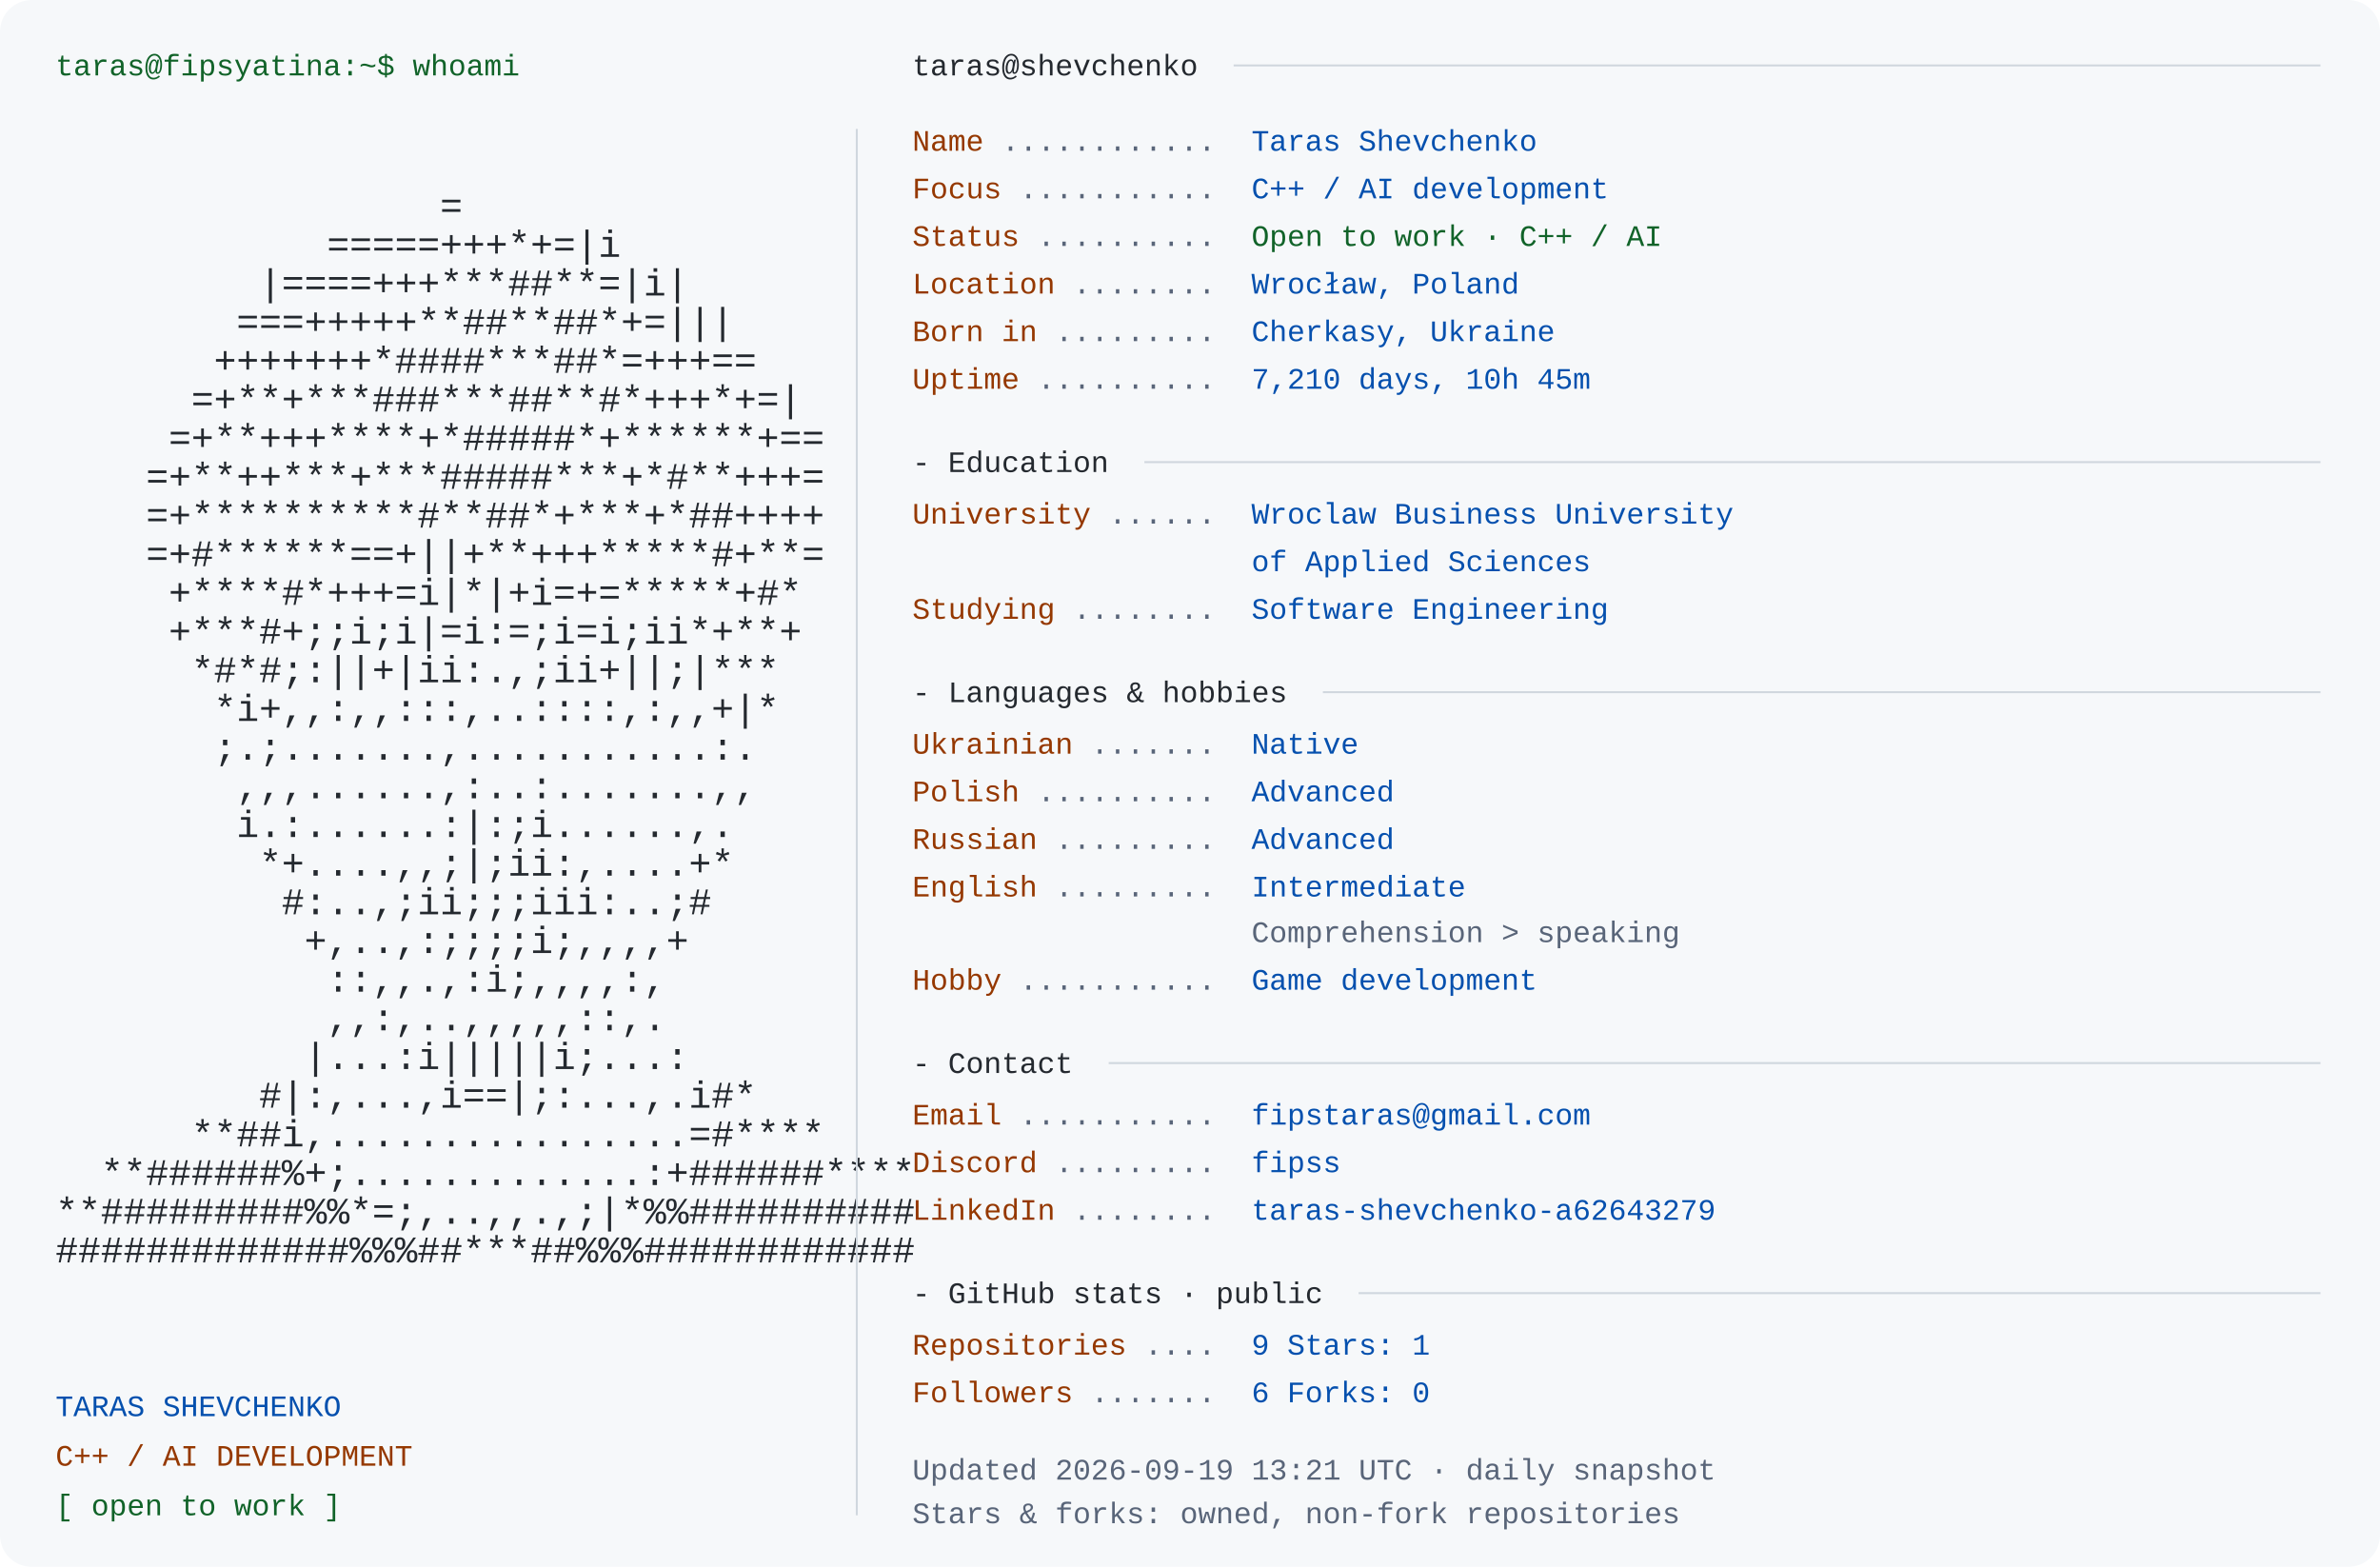
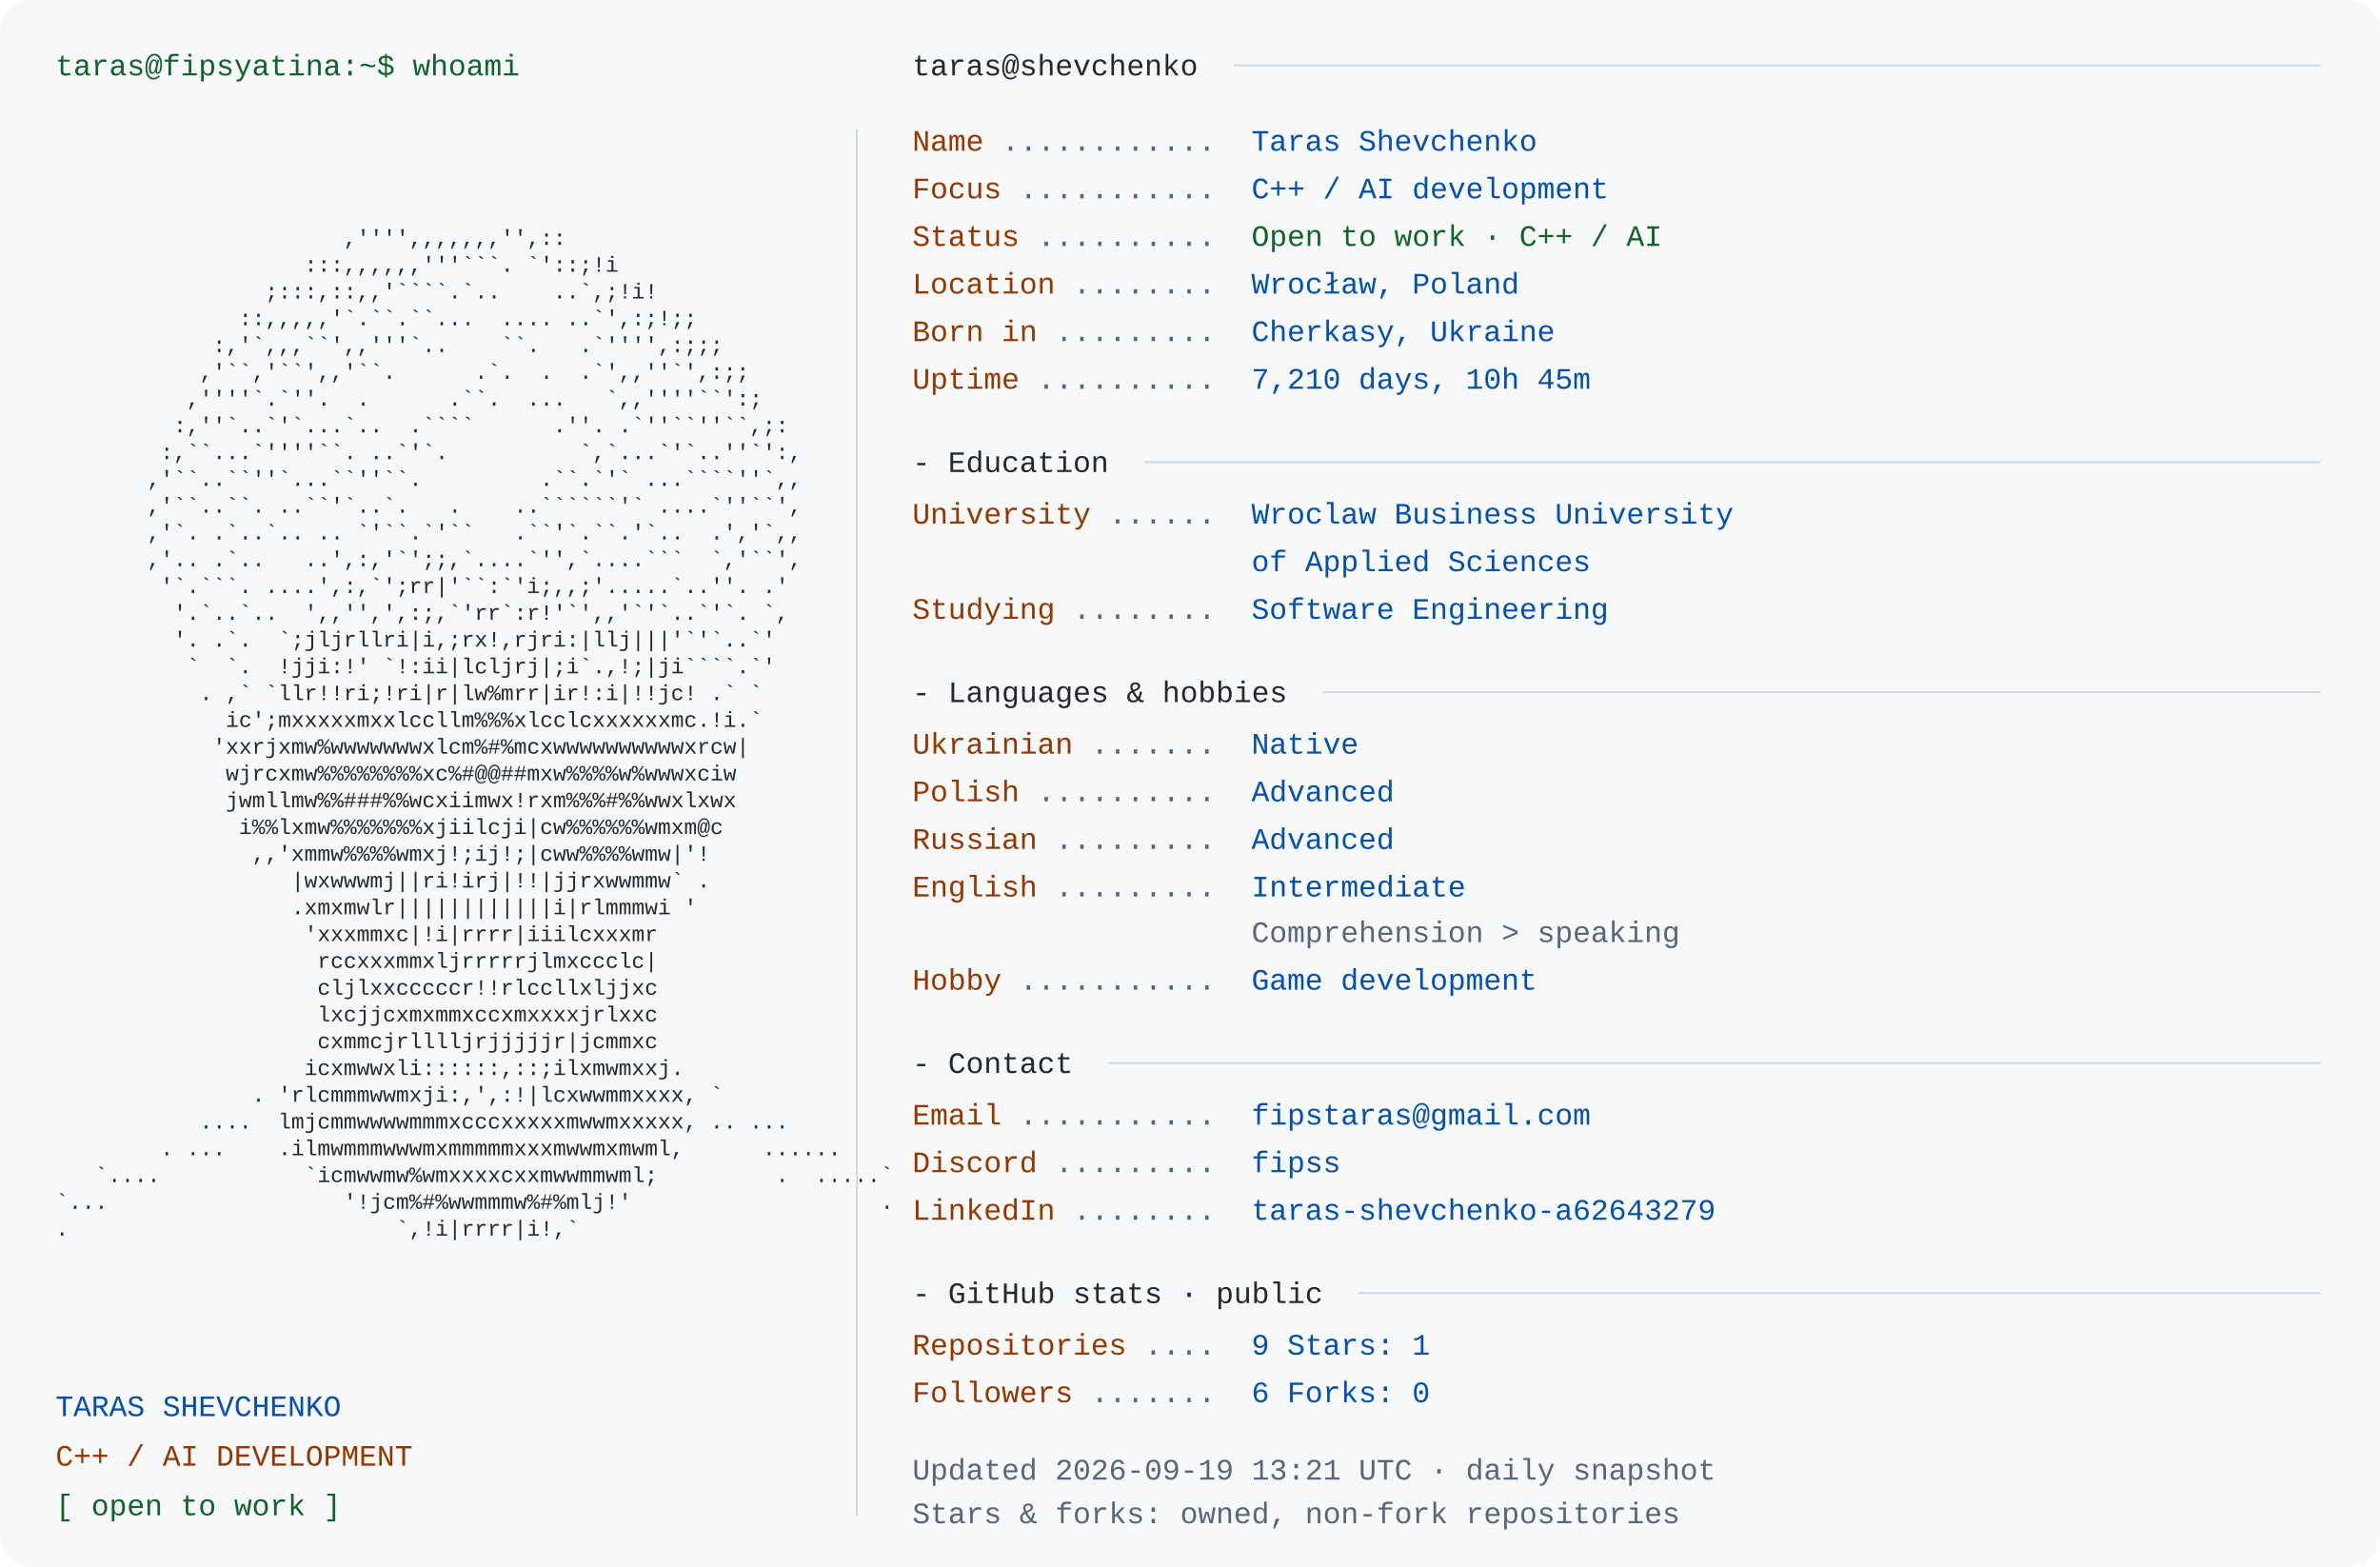
<svg xmlns="http://www.w3.org/2000/svg" width="1200" height="790" viewBox="0 0 1200 790" role="img" aria-labelledby="title desc">
  <rect width="1200" height="790" rx="16" fill="#f6f8fa" />
-   <style>text{font-family:Consolas,"Liberation Mono",Menlo,monospace;font-size:15px} .portrait{font-size:19px} text{white-space:pre}</style>
+   <style>text{font-family:Consolas,"Liberation Mono",Menlo,monospace;font-size:15px} .portrait{font-size:11px} text{white-space:pre}</style>
  <text x="28" y="38" fill="#116329">taras@fipsyatina:~$ whoami</text>
-   <text x="28" y="110.0" fill="#24292f" class="portrait" xml:space="preserve" textLength="390" lengthAdjust="spacingAndGlyphs">                 =                    </text>
-   <text x="28" y="129.5" fill="#24292f" class="portrait" xml:space="preserve" textLength="390" lengthAdjust="spacingAndGlyphs">            =====+++*+=|i             </text>
-   <text x="28" y="149.0" fill="#24292f" class="portrait" xml:space="preserve" textLength="390" lengthAdjust="spacingAndGlyphs">         |====+++***##**=|i|          </text>
-   <text x="28" y="168.5" fill="#24292f" class="portrait" xml:space="preserve" textLength="390" lengthAdjust="spacingAndGlyphs">        ===+++++**##**##*+=|||        </text>
-   <text x="28" y="188.0" fill="#24292f" class="portrait" xml:space="preserve" textLength="390" lengthAdjust="spacingAndGlyphs">       +++++++*####***##*=+++==       </text>
-   <text x="28" y="207.5" fill="#24292f" class="portrait" xml:space="preserve" textLength="390" lengthAdjust="spacingAndGlyphs">      =+**+***###***##**#*+++*+=|     </text>
-   <text x="28" y="227.0" fill="#24292f" class="portrait" xml:space="preserve" textLength="390" lengthAdjust="spacingAndGlyphs">     =+**+++****+*#####*+******+==    </text>
-   <text x="28" y="246.5" fill="#24292f" class="portrait" xml:space="preserve" textLength="390" lengthAdjust="spacingAndGlyphs">    =+**++***+***#####***+*#**+++=    </text>
-   <text x="28" y="266.0" fill="#24292f" class="portrait" xml:space="preserve" textLength="390" lengthAdjust="spacingAndGlyphs">    =+**********#**##*+***+*##++++    </text>
-   <text x="28" y="285.5" fill="#24292f" class="portrait" xml:space="preserve" textLength="390" lengthAdjust="spacingAndGlyphs">    =+#******==+||+**+++*****#+**=    </text>
-   <text x="28" y="305.0" fill="#24292f" class="portrait" xml:space="preserve" textLength="390" lengthAdjust="spacingAndGlyphs">     +****#*+++=i|*|+i=+=*****+#*     </text>
-   <text x="28" y="324.5" fill="#24292f" class="portrait" xml:space="preserve" textLength="390" lengthAdjust="spacingAndGlyphs">     +***#+;;i;i|=i:=;i=i;ii*+**+     </text>
-   <text x="28" y="344.0" fill="#24292f" class="portrait" xml:space="preserve" textLength="390" lengthAdjust="spacingAndGlyphs">      *#*#;:||+|ii:.,;ii+||;|***      </text>
-   <text x="28" y="363.5" fill="#24292f" class="portrait" xml:space="preserve" textLength="390" lengthAdjust="spacingAndGlyphs">       *i+,,:,,:::,..::::,:,,+|*      </text>
-   <text x="28" y="383.0" fill="#24292f" class="portrait" xml:space="preserve" textLength="390" lengthAdjust="spacingAndGlyphs">       ;.;.......,...........:.       </text>
-   <text x="28" y="402.5" fill="#24292f" class="portrait" xml:space="preserve" textLength="390" lengthAdjust="spacingAndGlyphs">        ,,,......,:..:.......,,       </text>
-   <text x="28" y="422.0" fill="#24292f" class="portrait" xml:space="preserve" textLength="390" lengthAdjust="spacingAndGlyphs">        i.:......:|:;i......,.        </text>
-   <text x="28" y="441.5" fill="#24292f" class="portrait" xml:space="preserve" textLength="390" lengthAdjust="spacingAndGlyphs">         *+....,,;|;ii:,....+*        </text>
-   <text x="28" y="461.0" fill="#24292f" class="portrait" xml:space="preserve" textLength="390" lengthAdjust="spacingAndGlyphs">          #:..,;ii;;;iii:..;#         </text>
-   <text x="28" y="480.5" fill="#24292f" class="portrait" xml:space="preserve" textLength="390" lengthAdjust="spacingAndGlyphs">           +,..,:;;;;i;,,,,+          </text>
-   <text x="28" y="500.0" fill="#24292f" class="portrait" xml:space="preserve" textLength="390" lengthAdjust="spacingAndGlyphs">            ::,,.,:i;,,,,:,           </text>
-   <text x="28" y="519.5" fill="#24292f" class="portrait" xml:space="preserve" textLength="390" lengthAdjust="spacingAndGlyphs">            ,,:,..,,,,,::,.           </text>
-   <text x="28" y="539.0" fill="#24292f" class="portrait" xml:space="preserve" textLength="390" lengthAdjust="spacingAndGlyphs">           |...:i|||||i;...:          </text>
-   <text x="28" y="558.5" fill="#24292f" class="portrait" xml:space="preserve" textLength="390" lengthAdjust="spacingAndGlyphs">         #|:,...,i==|;:...,.i#*       </text>
-   <text x="28" y="578.0" fill="#24292f" class="portrait" xml:space="preserve" textLength="390" lengthAdjust="spacingAndGlyphs">      **##i,................=#****    </text>
-   <text x="28" y="597.5" fill="#24292f" class="portrait" xml:space="preserve" textLength="390" lengthAdjust="spacingAndGlyphs">  **######%+;.............:+######****</text>
-   <text x="28" y="617.0" fill="#24292f" class="portrait" xml:space="preserve" textLength="390" lengthAdjust="spacingAndGlyphs">**#########%%*=;,..,,.,;|*%%##########</text>
-   <text x="28" y="636.5" fill="#24292f" class="portrait" xml:space="preserve" textLength="390" lengthAdjust="spacingAndGlyphs">#############%%%##***##%%%############</text>
+   <text x="28" y="110.0" fill="#24292f" class="portrait" xml:space="preserve" textLength="390" lengthAdjust="spacingAndGlyphs">                                                                </text>
+   <text x="28" y="123.5" fill="#24292f" class="portrait" xml:space="preserve" textLength="390" lengthAdjust="spacingAndGlyphs">                      ,'''',,,,,,,'',::                         </text>
+   <text x="28" y="137.0" fill="#24292f" class="portrait" xml:space="preserve" textLength="390" lengthAdjust="spacingAndGlyphs">                   :::,,,,,,'''```. `'::;!i                     </text>
+   <text x="28" y="150.5" fill="#24292f" class="portrait" xml:space="preserve" textLength="390" lengthAdjust="spacingAndGlyphs">                ;:::,::,,'````.`..    ..`,;!i!                  </text>
+   <text x="28" y="164.0" fill="#24292f" class="portrait" xml:space="preserve" textLength="390" lengthAdjust="spacingAndGlyphs">              ::,,,,,'`.``.``...  .... ..`',:;!;;               </text>
+   <text x="28" y="177.5" fill="#24292f" class="portrait" xml:space="preserve" textLength="390" lengthAdjust="spacingAndGlyphs">            :,'`,,,``',,'''`..    ``.   .`'''',:;;;             </text>
+   <text x="28" y="191.0" fill="#24292f" class="portrait" xml:space="preserve" textLength="390" lengthAdjust="spacingAndGlyphs">           ,'``,'``',,'``.      .`.  .  .`',,''`',:;;           </text>
+   <text x="28" y="204.5" fill="#24292f" class="portrait" xml:space="preserve" textLength="390" lengthAdjust="spacingAndGlyphs">          ,''''`.`''.  .      .``.  ...   `,,''''``':;          </text>
+   <text x="28" y="218.0" fill="#24292f" class="portrait" xml:space="preserve" textLength="390" lengthAdjust="spacingAndGlyphs">         :,''`..`'`...`..  .````      .''. .`''``''``,;:        </text>
+   <text x="28" y="231.5" fill="#24292f" class="portrait" xml:space="preserve" textLength="390" lengthAdjust="spacingAndGlyphs">        :,``...`''''``. ..`'`.          `,`...`'`..''`':,       </text>
+   <text x="28" y="245.0" fill="#24292f" class="portrait" xml:space="preserve" textLength="390" lengthAdjust="spacingAndGlyphs">       ,'``..``''`...``''``.         .``.`'` ...````''`,,       </text>
+   <text x="28" y="258.5" fill="#24292f" class="portrait" xml:space="preserve" textLength="390" lengthAdjust="spacingAndGlyphs">       ,'``..``. ..``'`..`.   .    ..``````'` ....`''``',       </text>
+   <text x="28" y="272.0" fill="#24292f" class="portrait" xml:space="preserve" textLength="390" lengthAdjust="spacingAndGlyphs">       ,'`. .`..`.. .. `'``.`'``   .``'`.``.'`..  .','`,,       </text>
+   <text x="28" y="285.5" fill="#24292f" class="portrait" xml:space="preserve" textLength="390" lengthAdjust="spacingAndGlyphs">       ,'.. .`..   ..',:,'`';;,`....`'',`....```  `,'``',       </text>
+   <text x="28" y="299.0" fill="#24292f" class="portrait" xml:space="preserve" textLength="390" lengthAdjust="spacingAndGlyphs">        '`.```. ....',:,`';rr|'``:`'i;,,;'.....`..''. .'        </text>
+   <text x="28" y="312.5" fill="#24292f" class="portrait" xml:space="preserve" textLength="390" lengthAdjust="spacingAndGlyphs">         '.`..`..  ',,'',',:;,`'rr`:r!'`',,'`'`..`'`. `,        </text>
+   <text x="28" y="326.0" fill="#24292f" class="portrait" xml:space="preserve" textLength="390" lengthAdjust="spacingAndGlyphs">         '. .`.  `;jljrllri|i,;rx!,rjri:|llj|||'`'`..`'         </text>
+   <text x="28" y="339.5" fill="#24292f" class="portrait" xml:space="preserve" textLength="390" lengthAdjust="spacingAndGlyphs">          `  `.  !jji:!' `!:ii|lcljrj|;i`.,!;|ji````.`'         </text>
+   <text x="28" y="353.0" fill="#24292f" class="portrait" xml:space="preserve" textLength="390" lengthAdjust="spacingAndGlyphs">           . ,` `llr!!ri;!ri|r|lw%mrr|ir!:i|!!jc! .` `          </text>
+   <text x="28" y="366.5" fill="#24292f" class="portrait" xml:space="preserve" textLength="390" lengthAdjust="spacingAndGlyphs">             ic';mxxxxxmxxlccllm%%%xlcclcxxxxxxmc.!i.`          </text>
+   <text x="28" y="380.0" fill="#24292f" class="portrait" xml:space="preserve" textLength="390" lengthAdjust="spacingAndGlyphs">            'xxrjxmw%wwwwwwwxlcm%#%mcxwwwwwwwwwwxrcw|           </text>
+   <text x="28" y="393.5" fill="#24292f" class="portrait" xml:space="preserve" textLength="390" lengthAdjust="spacingAndGlyphs">             wjrcxmw%%%%%%%%xc%#@@##mxw%%%%w%wwwxciw            </text>
+   <text x="28" y="407.0" fill="#24292f" class="portrait" xml:space="preserve" textLength="390" lengthAdjust="spacingAndGlyphs">             jwmllmw%%###%%wcxiimwx!rxm%%%#%%wwxlxwx            </text>
+   <text x="28" y="420.5" fill="#24292f" class="portrait" xml:space="preserve" textLength="390" lengthAdjust="spacingAndGlyphs">              i%%lxmw%%%%%%%xjiilcji|cw%%%%%%wmxm@c             </text>
+   <text x="28" y="434.0" fill="#24292f" class="portrait" xml:space="preserve" textLength="390" lengthAdjust="spacingAndGlyphs">               ,,'xmmw%%%%wmxj!;ij!;|cww%%%%wmw|'!              </text>
+   <text x="28" y="447.5" fill="#24292f" class="portrait" xml:space="preserve" textLength="390" lengthAdjust="spacingAndGlyphs">                  |wxwwwmj||ri!irj|!!|jjrxwwmmw` .              </text>
+   <text x="28" y="461.0" fill="#24292f" class="portrait" xml:space="preserve" textLength="390" lengthAdjust="spacingAndGlyphs">                  .xmxmwlr||||||||||||i|rlmmmwi '               </text>
+   <text x="28" y="474.5" fill="#24292f" class="portrait" xml:space="preserve" textLength="390" lengthAdjust="spacingAndGlyphs">                   'xxxmmxc|!i|rrrr|iiilcxxxmr                  </text>
+   <text x="28" y="488.0" fill="#24292f" class="portrait" xml:space="preserve" textLength="390" lengthAdjust="spacingAndGlyphs">                    rccxxxmmxljrrrrrjlmxccclc|                  </text>
+   <text x="28" y="501.5" fill="#24292f" class="portrait" xml:space="preserve" textLength="390" lengthAdjust="spacingAndGlyphs">                    cljlxxcccccr!!rlccllxljjxc                  </text>
+   <text x="28" y="515.0" fill="#24292f" class="portrait" xml:space="preserve" textLength="390" lengthAdjust="spacingAndGlyphs">                    lxcjjcxmxmmxccxmxxxxjrlxxc                  </text>
+   <text x="28" y="528.5" fill="#24292f" class="portrait" xml:space="preserve" textLength="390" lengthAdjust="spacingAndGlyphs">                    cxmmcjrlllljrjjjjjr|jcmmxc                  </text>
+   <text x="28" y="542.0" fill="#24292f" class="portrait" xml:space="preserve" textLength="390" lengthAdjust="spacingAndGlyphs">                   icxmwwxli::::::,::;ilxmwmxxj.                </text>
+   <text x="28" y="555.5" fill="#24292f" class="portrait" xml:space="preserve" textLength="390" lengthAdjust="spacingAndGlyphs">               . 'rlcmmmwwmxji:,',:!|lcxwwmmxxxx, `             </text>
+   <text x="28" y="569.0" fill="#24292f" class="portrait" xml:space="preserve" textLength="390" lengthAdjust="spacingAndGlyphs">           ....  lmjcmmwwwwmmmxcccxxxxxmwwmxxxxx, .. ...        </text>
+   <text x="28" y="582.5" fill="#24292f" class="portrait" xml:space="preserve" textLength="390" lengthAdjust="spacingAndGlyphs">        . ...    .ilmwmmmwwwmxmmmmmxxxmwwmxmwml,      ......    </text>
+   <text x="28" y="596.0" fill="#24292f" class="portrait" xml:space="preserve" textLength="390" lengthAdjust="spacingAndGlyphs">   `....           `icmwwmw%wmxxxxcxxmwwmmwml;         .  .....`</text>
+   <text x="28" y="609.5" fill="#24292f" class="portrait" xml:space="preserve" textLength="390" lengthAdjust="spacingAndGlyphs">`...                  '!jcm%#%wwmmmw%#%mlj!'                   .</text>
+   <text x="28" y="623.0" fill="#24292f" class="portrait" xml:space="preserve" textLength="390" lengthAdjust="spacingAndGlyphs">.                         `,!i|rrrr|i!,`                        </text>
+   <text x="28" y="636.5" fill="#24292f" class="portrait" xml:space="preserve" textLength="390" lengthAdjust="spacingAndGlyphs">                                                                </text>
  <text x="28" y="714" fill="#0550ae">TARAS SHEVCHENKO</text>
  <text x="28" y="739" fill="#953800">C++ / AI DEVELOPMENT</text>
  <text x="28" y="764" fill="#116329">[ open to work ]</text>
  <path d="M432 65 V764" stroke="#d0d7de" />
  <text x="460" y="38" fill="#24292f">taras@shevchenko</text>
  <path d="M622 33 H1170" stroke="#d0d7de" />
  <text x="460" y="76" fill="#953800">Name</text>
  <text x="505" y="76" fill="#596579"> ............ </text>
  <text x="631" y="76" fill="#0550ae">Taras Shevchenko</text>
  <text x="460" y="100" fill="#953800">Focus</text>
  <text x="514" y="100" fill="#596579"> ........... </text>
  <text x="631" y="100" fill="#0550ae">C++ / AI development</text>
  <text x="460" y="124" fill="#953800">Status</text>
  <text x="523" y="124" fill="#596579"> .......... </text>
  <text x="631" y="124" fill="#116329">Open to work · C++ / AI</text>
  <text x="460" y="148" fill="#953800">Location</text>
  <text x="541" y="148" fill="#596579"> ........ </text>
  <text x="631" y="148" fill="#0550ae">Wrocław, Poland</text>
  <text x="460" y="172" fill="#953800">Born in</text>
  <text x="532" y="172" fill="#596579"> ......... </text>
  <text x="631" y="172" fill="#0550ae">Cherkasy, Ukraine</text>
  <text x="460" y="196" fill="#953800">Uptime</text>
  <text x="523" y="196" fill="#596579"> .......... </text>
  <text x="631" y="196" fill="#0550ae">7,210 days, 10h 45m</text>
  <text x="460" y="238" fill="#24292f">- Education</text>
  <path d="M577 233 H1170" stroke="#d0d7de" />
  <text x="460" y="264" fill="#953800">University</text>
  <text x="559" y="264" fill="#596579"> ...... </text>
  <text x="631" y="264" fill="#0550ae">Wroclaw Business University</text>
  <text x="631" y="288" fill="#0550ae">of Applied Sciences</text>
  <text x="460" y="312" fill="#953800">Studying</text>
  <text x="541" y="312" fill="#596579"> ........ </text>
  <text x="631" y="312" fill="#0550ae">Software Engineering</text>
  <text x="460" y="354" fill="#24292f">- Languages &amp; hobbies</text>
  <path d="M667 349 H1170" stroke="#d0d7de" />
  <text x="460" y="380" fill="#953800">Ukrainian</text>
  <text x="550" y="380" fill="#596579"> ....... </text>
  <text x="631" y="380" fill="#0550ae">Native</text>
  <text x="460" y="404" fill="#953800">Polish</text>
  <text x="523" y="404" fill="#596579"> .......... </text>
  <text x="631" y="404" fill="#0550ae">Advanced</text>
  <text x="460" y="428" fill="#953800">Russian</text>
  <text x="532" y="428" fill="#596579"> ......... </text>
  <text x="631" y="428" fill="#0550ae">Advanced</text>
  <text x="460" y="452" fill="#953800">English</text>
  <text x="532" y="452" fill="#596579"> ......... </text>
  <text x="631" y="452" fill="#0550ae">Intermediate</text>
  <text x="631" y="475" fill="#596579">Comprehension &gt; speaking</text>
  <text x="460" y="499" fill="#953800">Hobby</text>
  <text x="514" y="499" fill="#596579"> ........... </text>
  <text x="631" y="499" fill="#0550ae">Game development</text>
  <text x="460" y="541" fill="#24292f">- Contact</text>
  <path d="M559 536 H1170" stroke="#d0d7de" />
  <text x="460" y="567" fill="#953800">Email</text>
  <text x="514" y="567" fill="#596579"> ........... </text>
  <text x="631" y="567" fill="#0550ae">fipstaras@gmail.com</text>
  <text x="460" y="591" fill="#953800">Discord</text>
  <text x="532" y="591" fill="#596579"> ......... </text>
  <text x="631" y="591" fill="#0550ae">fipss</text>
  <text x="460" y="615" fill="#953800">LinkedIn</text>
  <text x="541" y="615" fill="#596579"> ........ </text>
  <text x="631" y="615" fill="#0550ae">taras-shevchenko-a62643279</text>
  <text x="460" y="657" fill="#24292f">- GitHub stats · public</text>
  <path d="M685 652 H1170" stroke="#d0d7de" />
  <text x="460" y="683" fill="#953800">Repositories</text>
  <text x="577" y="683" fill="#596579"> .... </text>
  <text x="631" y="683" fill="#0550ae">9       Stars: 1</text>
  <text x="460" y="707" fill="#953800">Followers</text>
  <text x="550" y="707" fill="#596579"> ....... </text>
  <text x="631" y="707" fill="#0550ae">6       Forks: 0</text>
  <text x="460" y="746" fill="#596579">Updated 2026-09-19 13:21 UTC · daily snapshot</text>
  <text x="460" y="768" fill="#596579">Stars &amp; forks: owned, non-fork repositories</text>
</svg>
